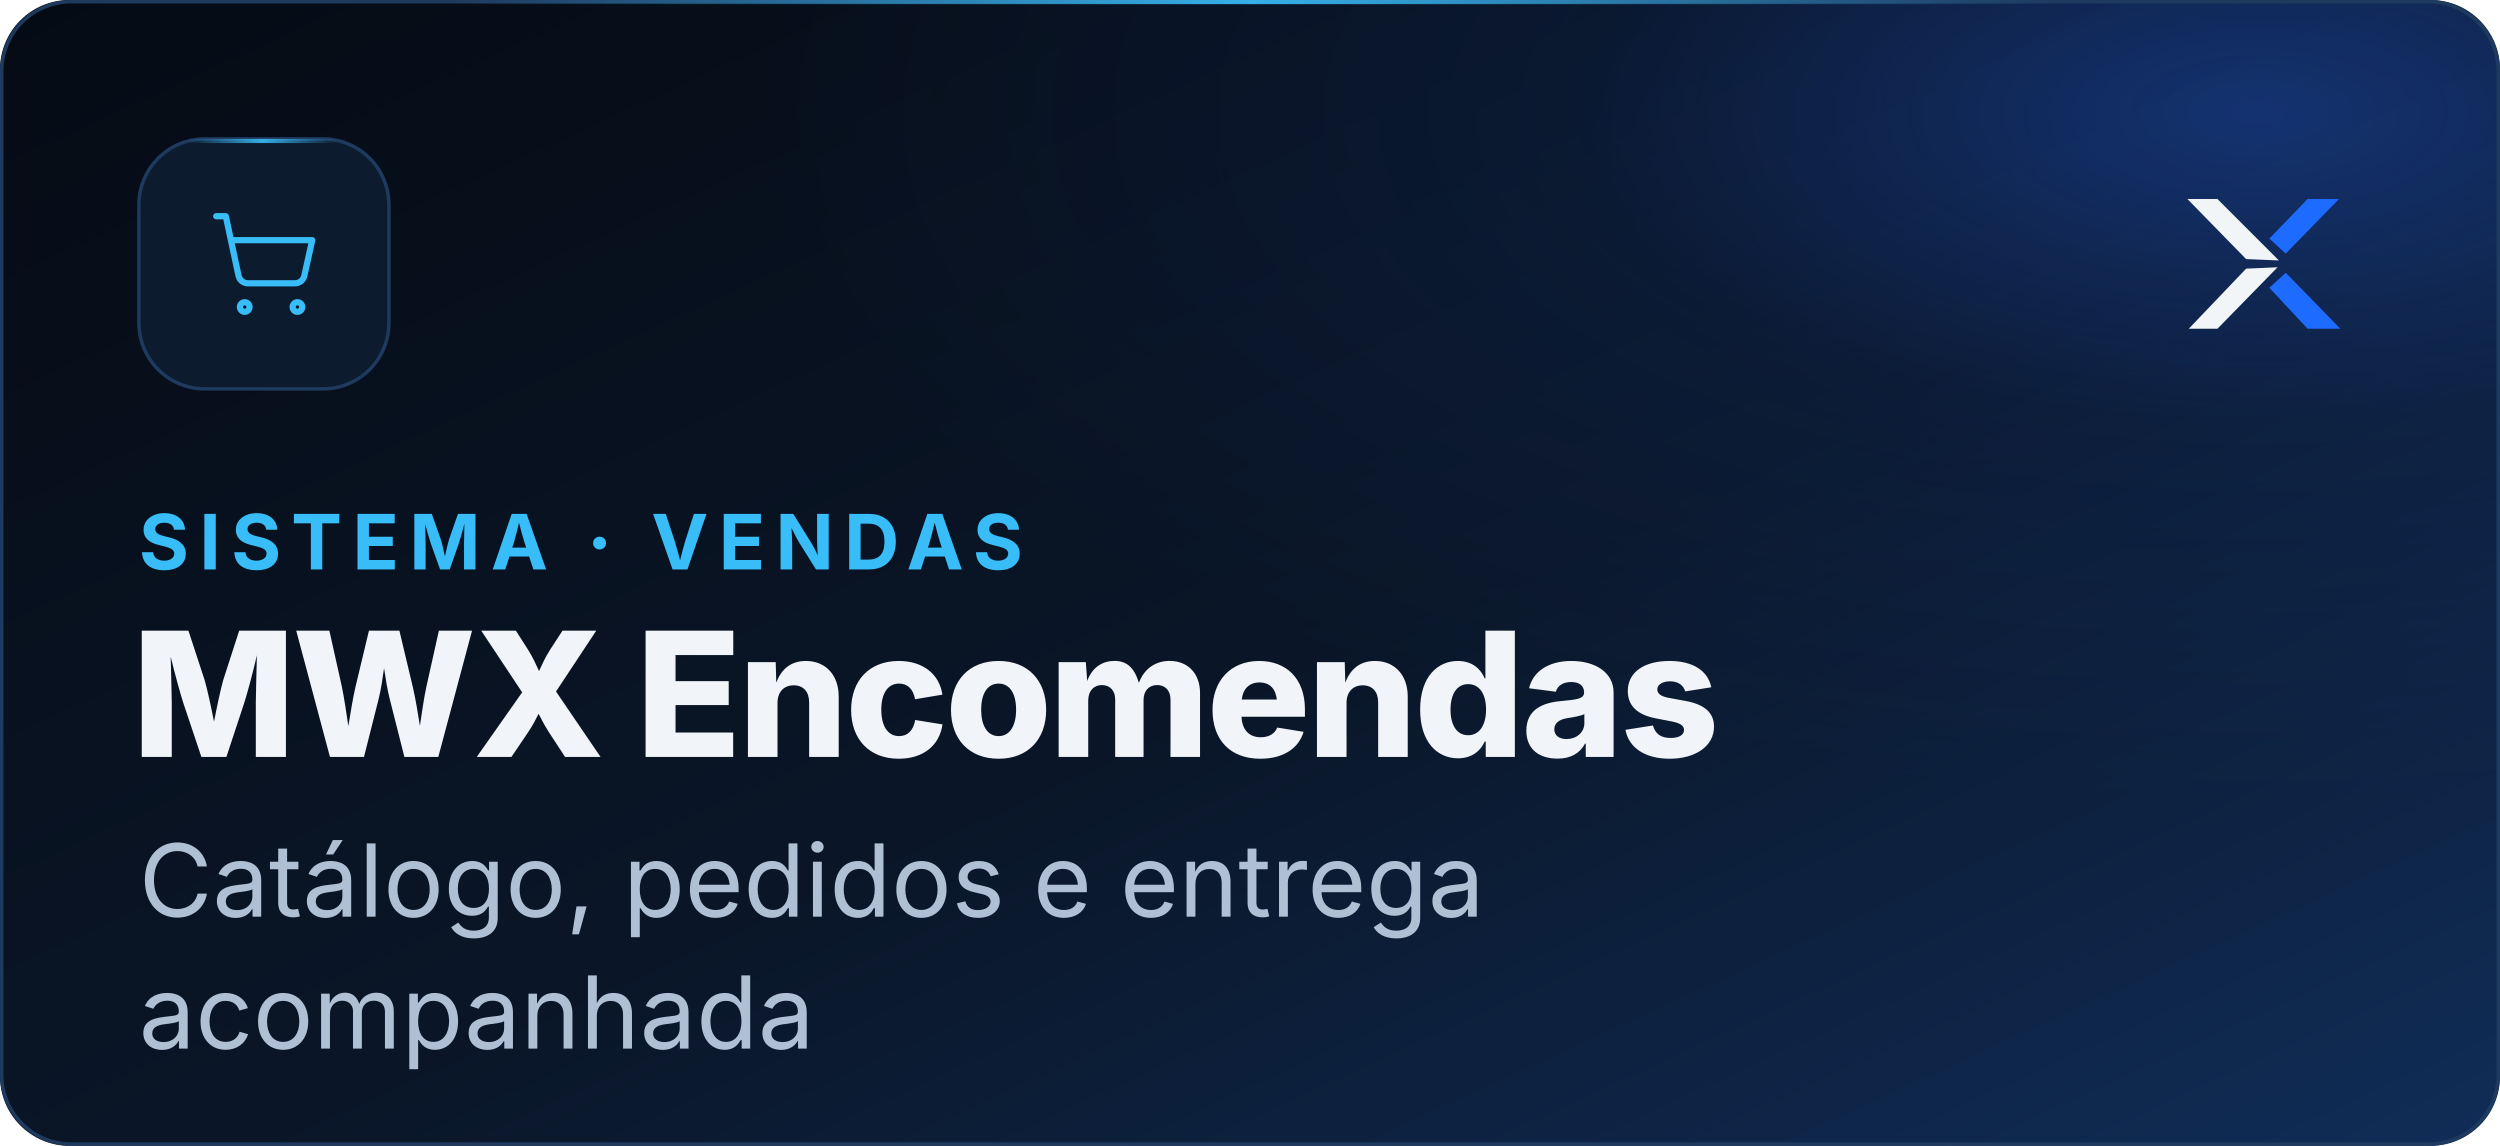
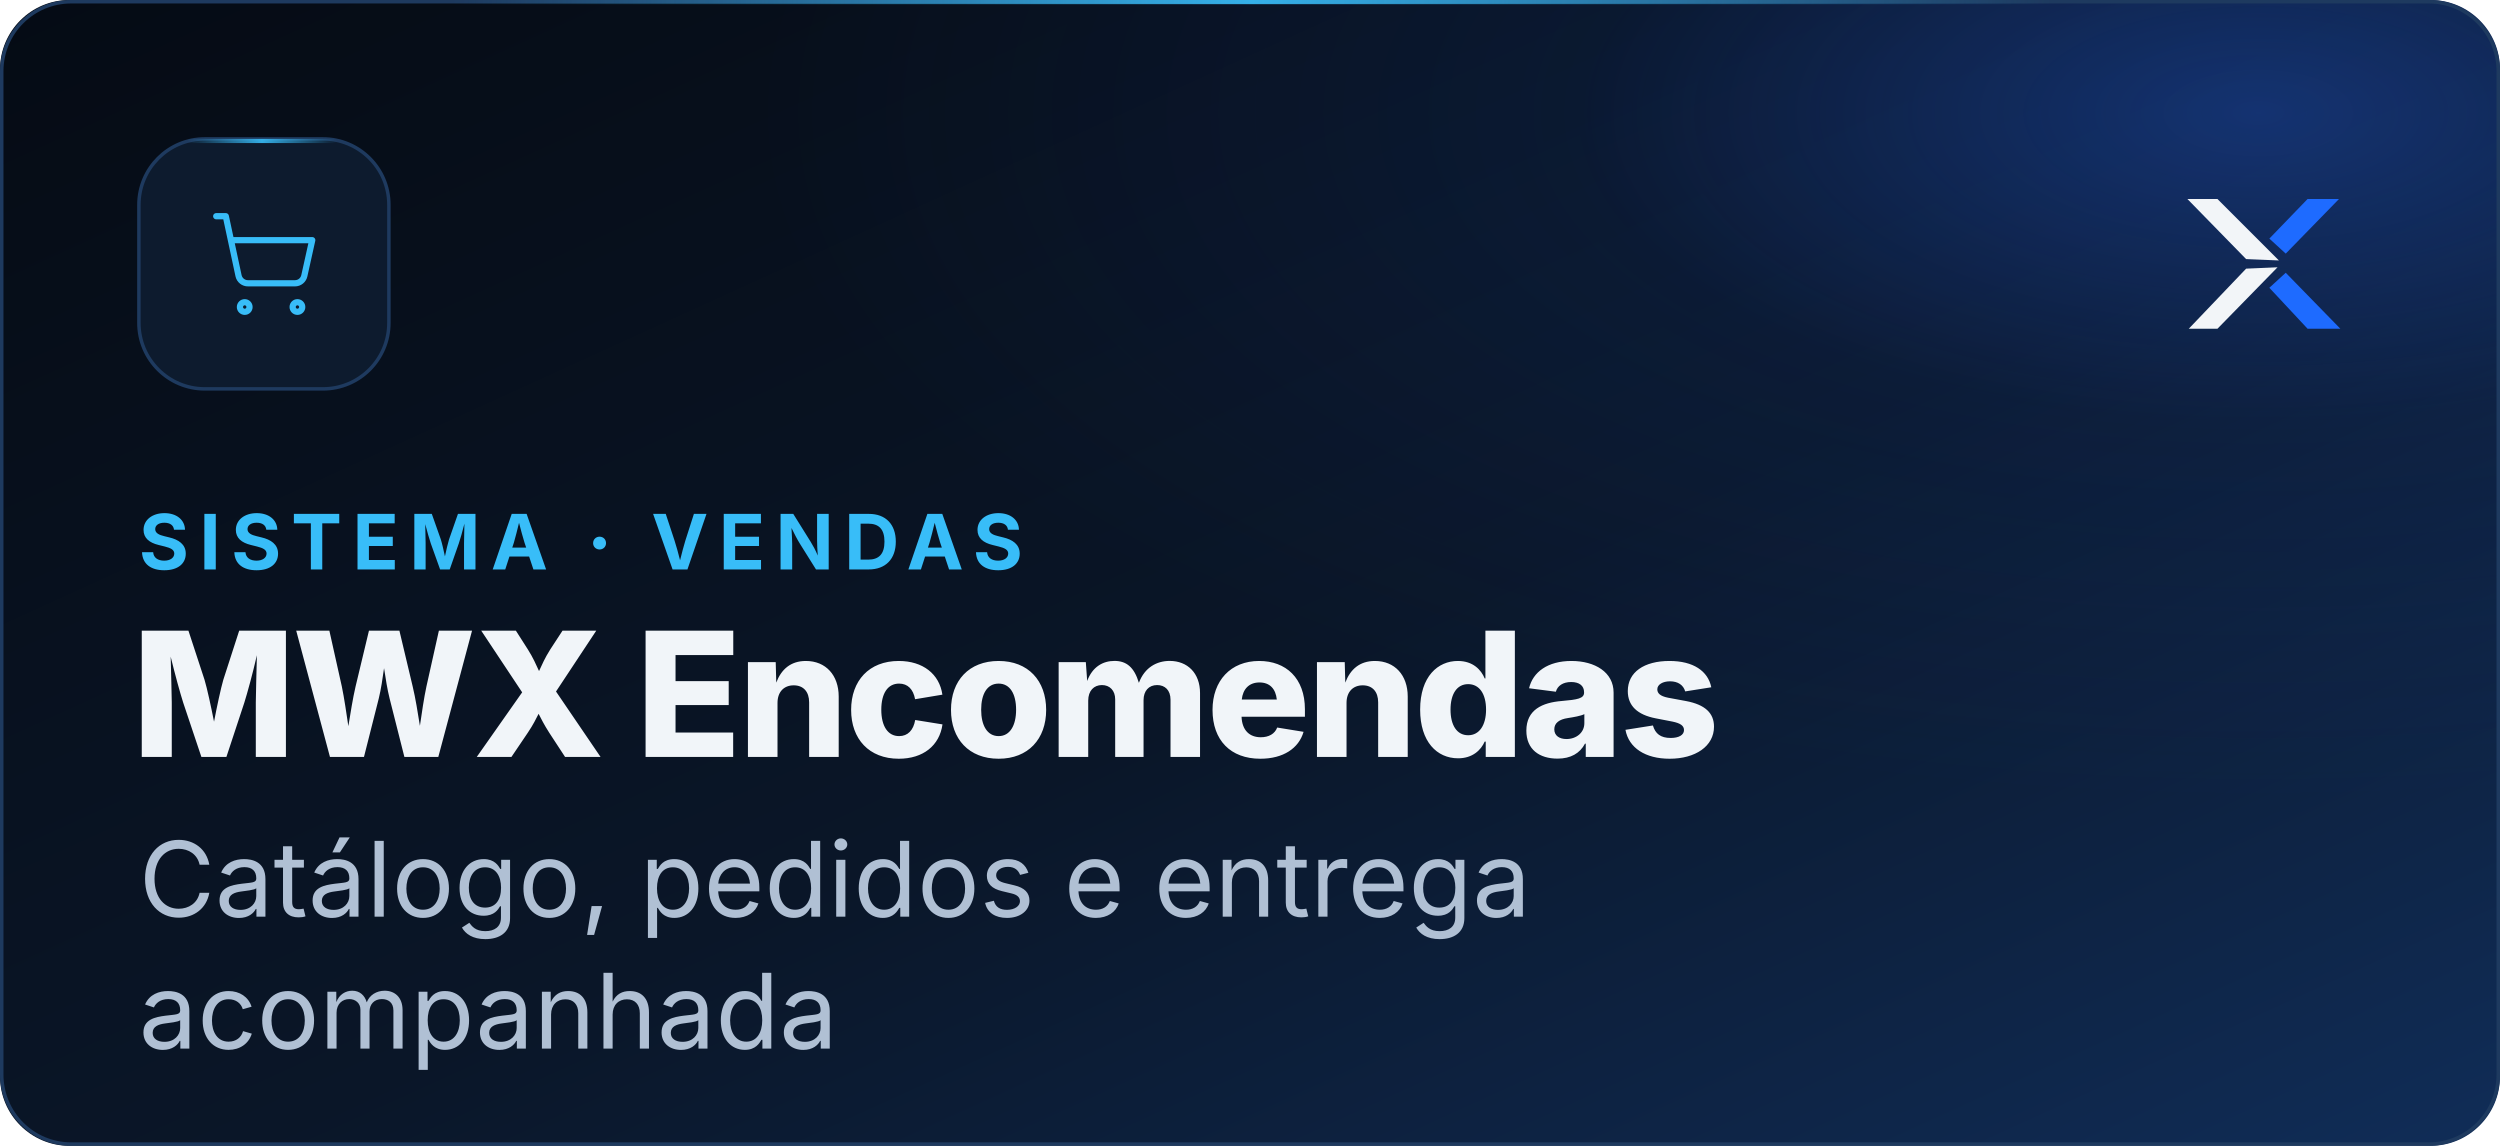
<svg xmlns="http://www.w3.org/2000/svg" width="720" height="330" viewBox="0 0 720 330" role="img" aria-label="MWX Encomendas — Catálogo, pedidos e entrega acompanhada" font-family="'Segoe UI', 'Inter', 'Helvetica Neue', Arial, sans-serif">
  <defs>
    <linearGradient id="bgdmencomendas" x1="0" y1="0" x2="1" y2="1">
      <stop offset="0" stop-color="#050B14" />
      <stop offset=".55" stop-color="#0A1628" />
      <stop offset="1" stop-color="#102D58" />
    </linearGradient>
    <radialGradient id="glowdmencomendas" cx="0.9" cy="0.1" r=".6">
      <stop offset="0" stop-color="#2563EB" stop-opacity=".38" />
      <stop offset=".45" stop-color="#2563EB" stop-opacity=".08" />
      <stop offset="1" stop-color="#2563EB" stop-opacity="0" />
    </radialGradient>
    <linearGradient id="edgedmencomendas" x1="0" y1="0" x2="1" y2="0">
      <stop offset="0" stop-color="#38BDF8" stop-opacity="0" />
      <stop offset=".5" stop-color="#38BDF8" stop-opacity=".9" />
      <stop offset="1" stop-color="#38BDF8" stop-opacity="0" />
    </linearGradient>
    <clipPath id="clipdmencomendas">
      <rect width="720" height="330" rx="20" />
    </clipPath>
  </defs>
  <g clip-path="url(#clipdmencomendas)">
    <rect width="720" height="330" fill="url(#bgdmencomendas)" />
    <rect width="720" height="330" fill="url(#glowdmencomendas)" />
  </g>
  <rect x=".5" y=".5" width="719" height="329" rx="20" fill="none" stroke="#1E3A5F" />
  <rect x="130" y="0" width="461" height="1.2" fill="url(#edgedmencomendas)" />
  <rect x="40" y="40" width="72" height="72" rx="19" fill="#0D1B2E" stroke="#1E3A5F" />
  <rect x="54" y="40" width="43" height="1.2" fill="url(#edgedmencomendas)" />
  <g transform="translate(59.44 59.44) scale(1.38)" fill="none" stroke="#38BDF8" stroke-width="1.30" stroke-linecap="round" stroke-linejoin="round" color="#38BDF8">
    <circle cx="8" cy="21" r="1" />
    <circle cx="19" cy="21" r="1" />
    <path d="M2.05 2.05h2l2.66 12.42a2 2 0 0 0 2 1.58h9.78a2 2 0 0 0 1.95-1.57l1.65-7.43H5.12" />
  </g>
  <g transform="translate(628 55.34) scale(0.3934)">
    <g fill="#F2F5F8">
      <path d="M 71,55 L 48,56 L 6,100 L 27,100 Z" />
      <path d="M 5,5 L 48,49 L 72,50 L 27,5 Z" />
    </g>
    <g fill="#1E6BFF">
      <path d="M 65,70 L 93,100 L 117,100 L 77,59 Z" />
      <path d="M 116,5 L 93,5 L 65,34 L 77,45 Z" />
    </g>
  </g>
  <text x="40" y="164" fill="#38BDF8" font-size="22" font-weight="700" letter-spacing="3">SISTEMA · VENDAS</text>
  <text x="38" y="218" fill="#F1F5F9" font-size="50" font-weight="800" letter-spacing="-1">MWX Encomendas</text>
-   <text x="40" y="264.0" fill="#B0C0D4" font-size="29" font-weight="400" text-anchor="start">Catálogo, pedidos e entrega</text>
-   <text x="40" y="302.0" fill="#B0C0D4" font-size="29" font-weight="400" text-anchor="start">acompanhada</text>
+   <text x="40" y="264.0" fill="#B0C0D4" font-size="30" font-weight="400" text-anchor="start">Catálogo, pedidos e entrega</text>
+   <text x="40" y="302.0" fill="#B0C0D4" font-size="30" font-weight="400" text-anchor="start">acompanhada</text>
</svg>
